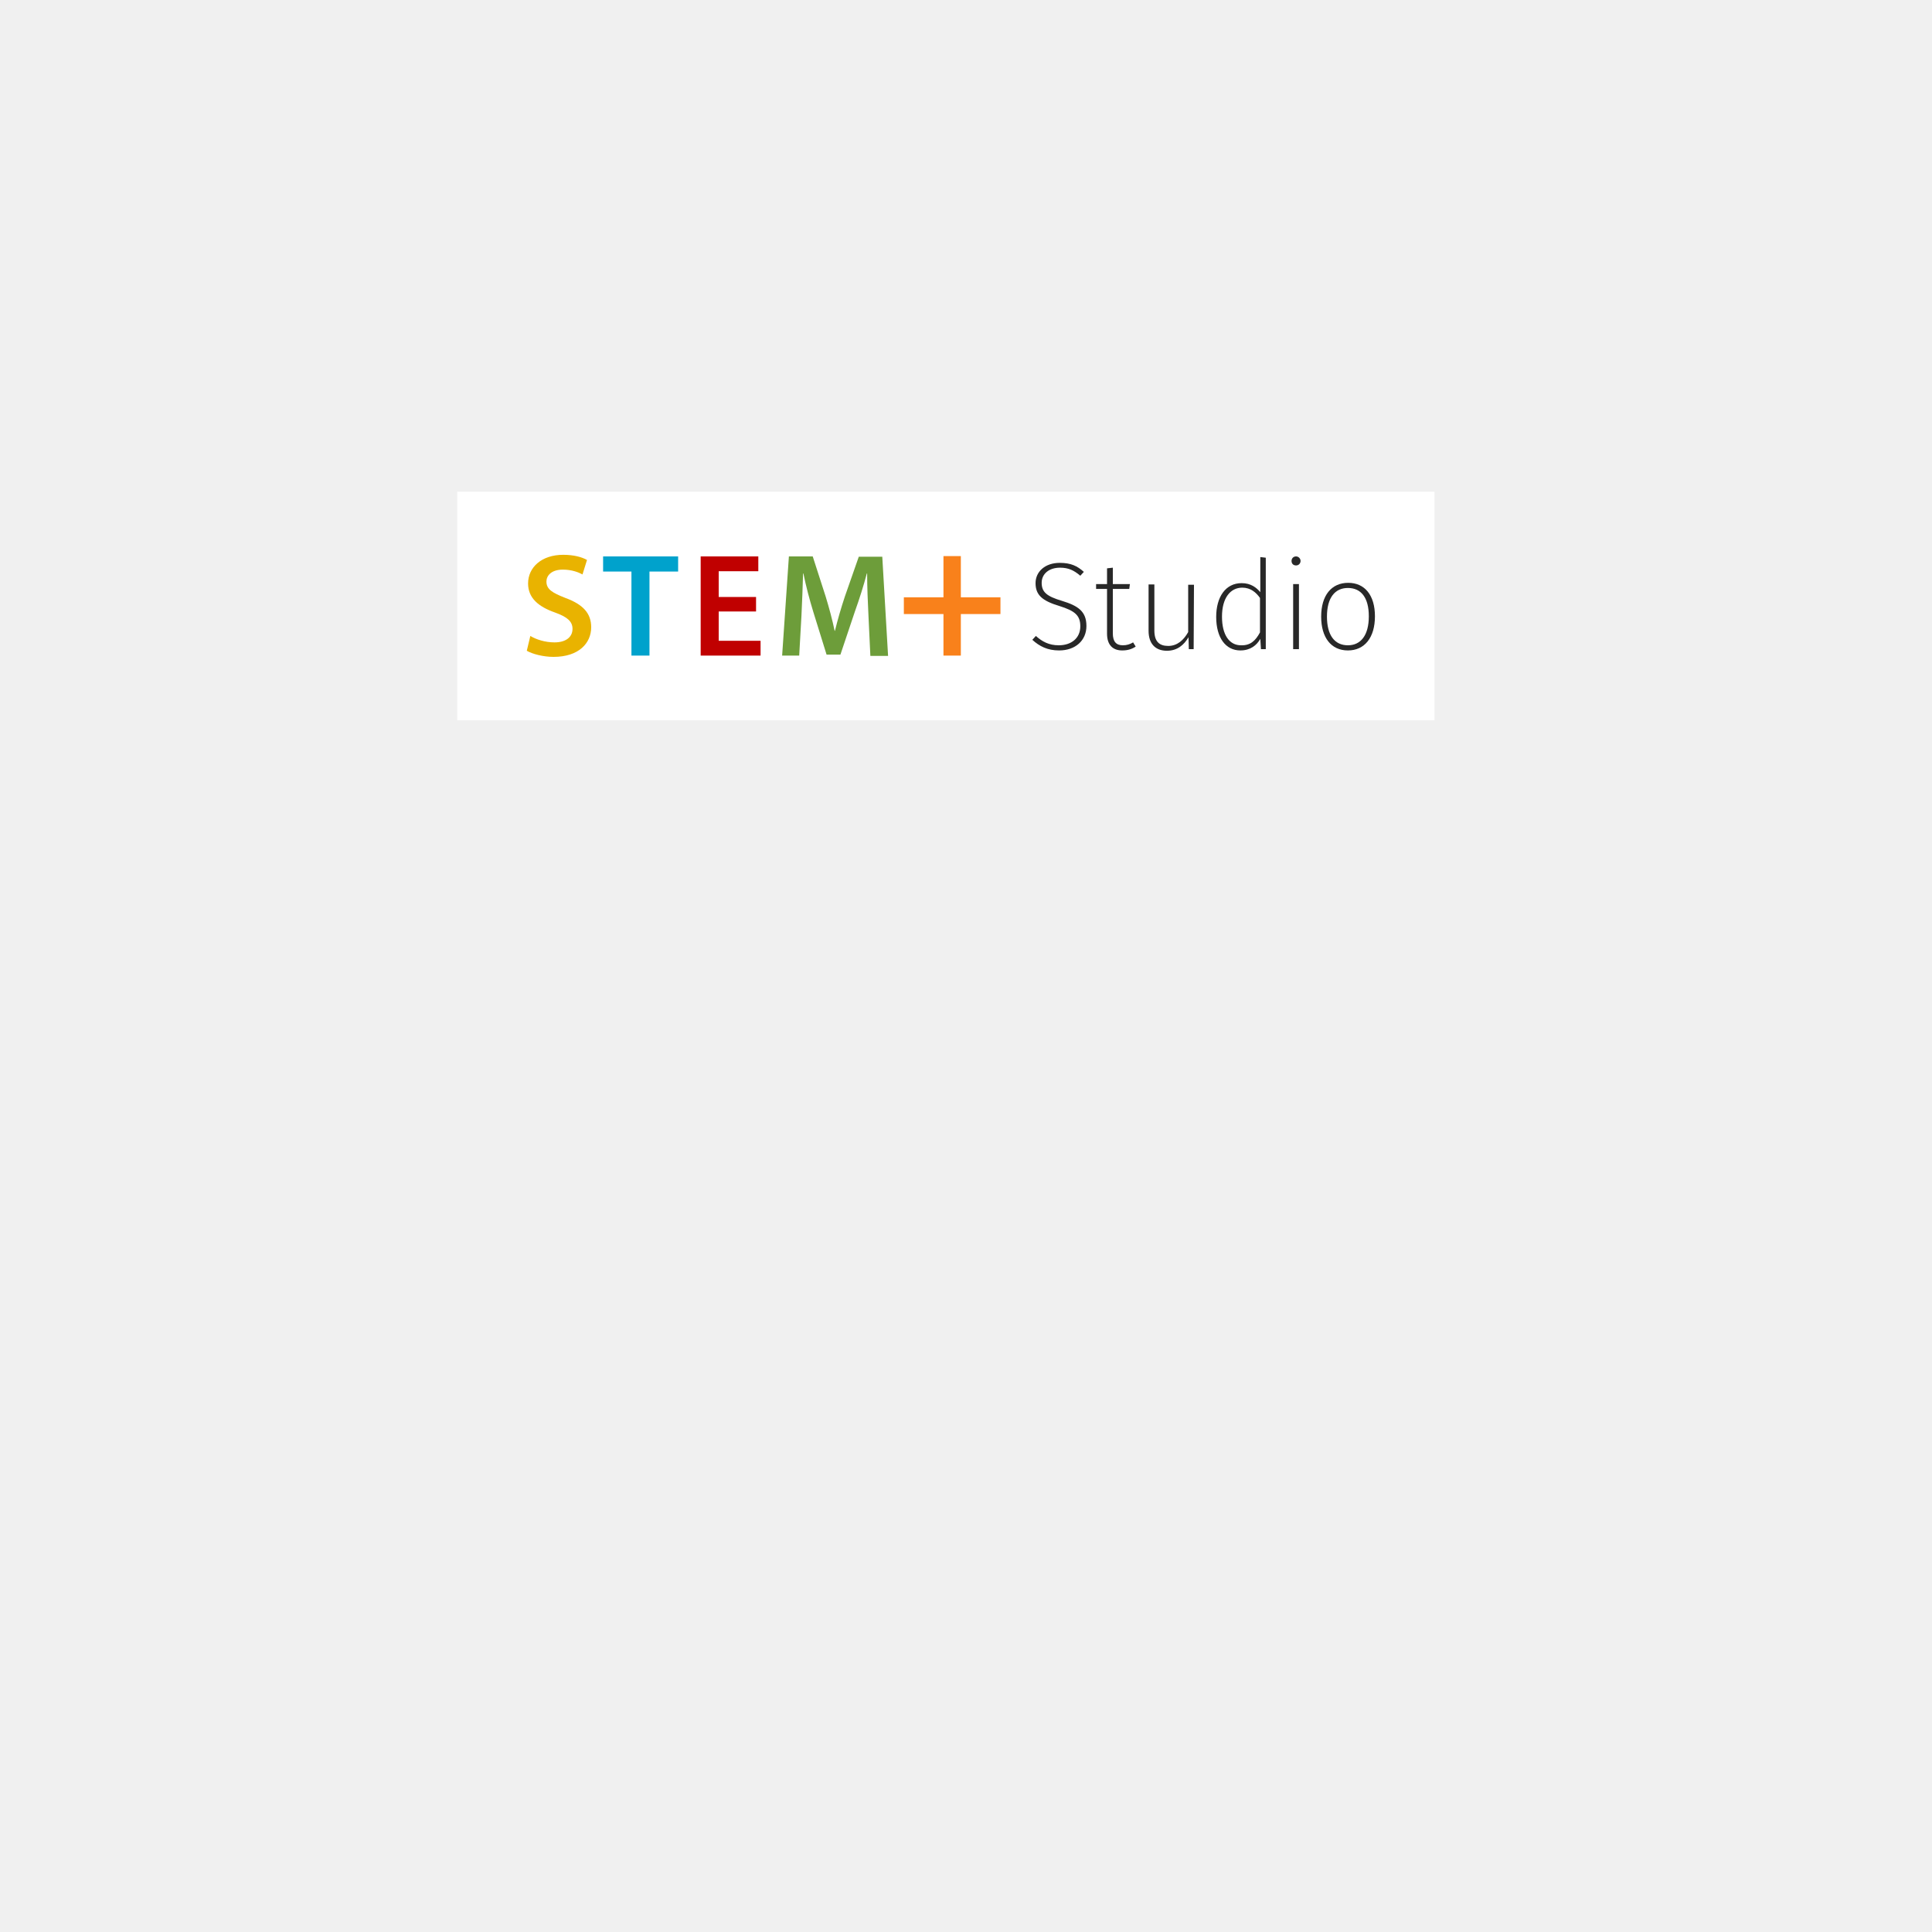
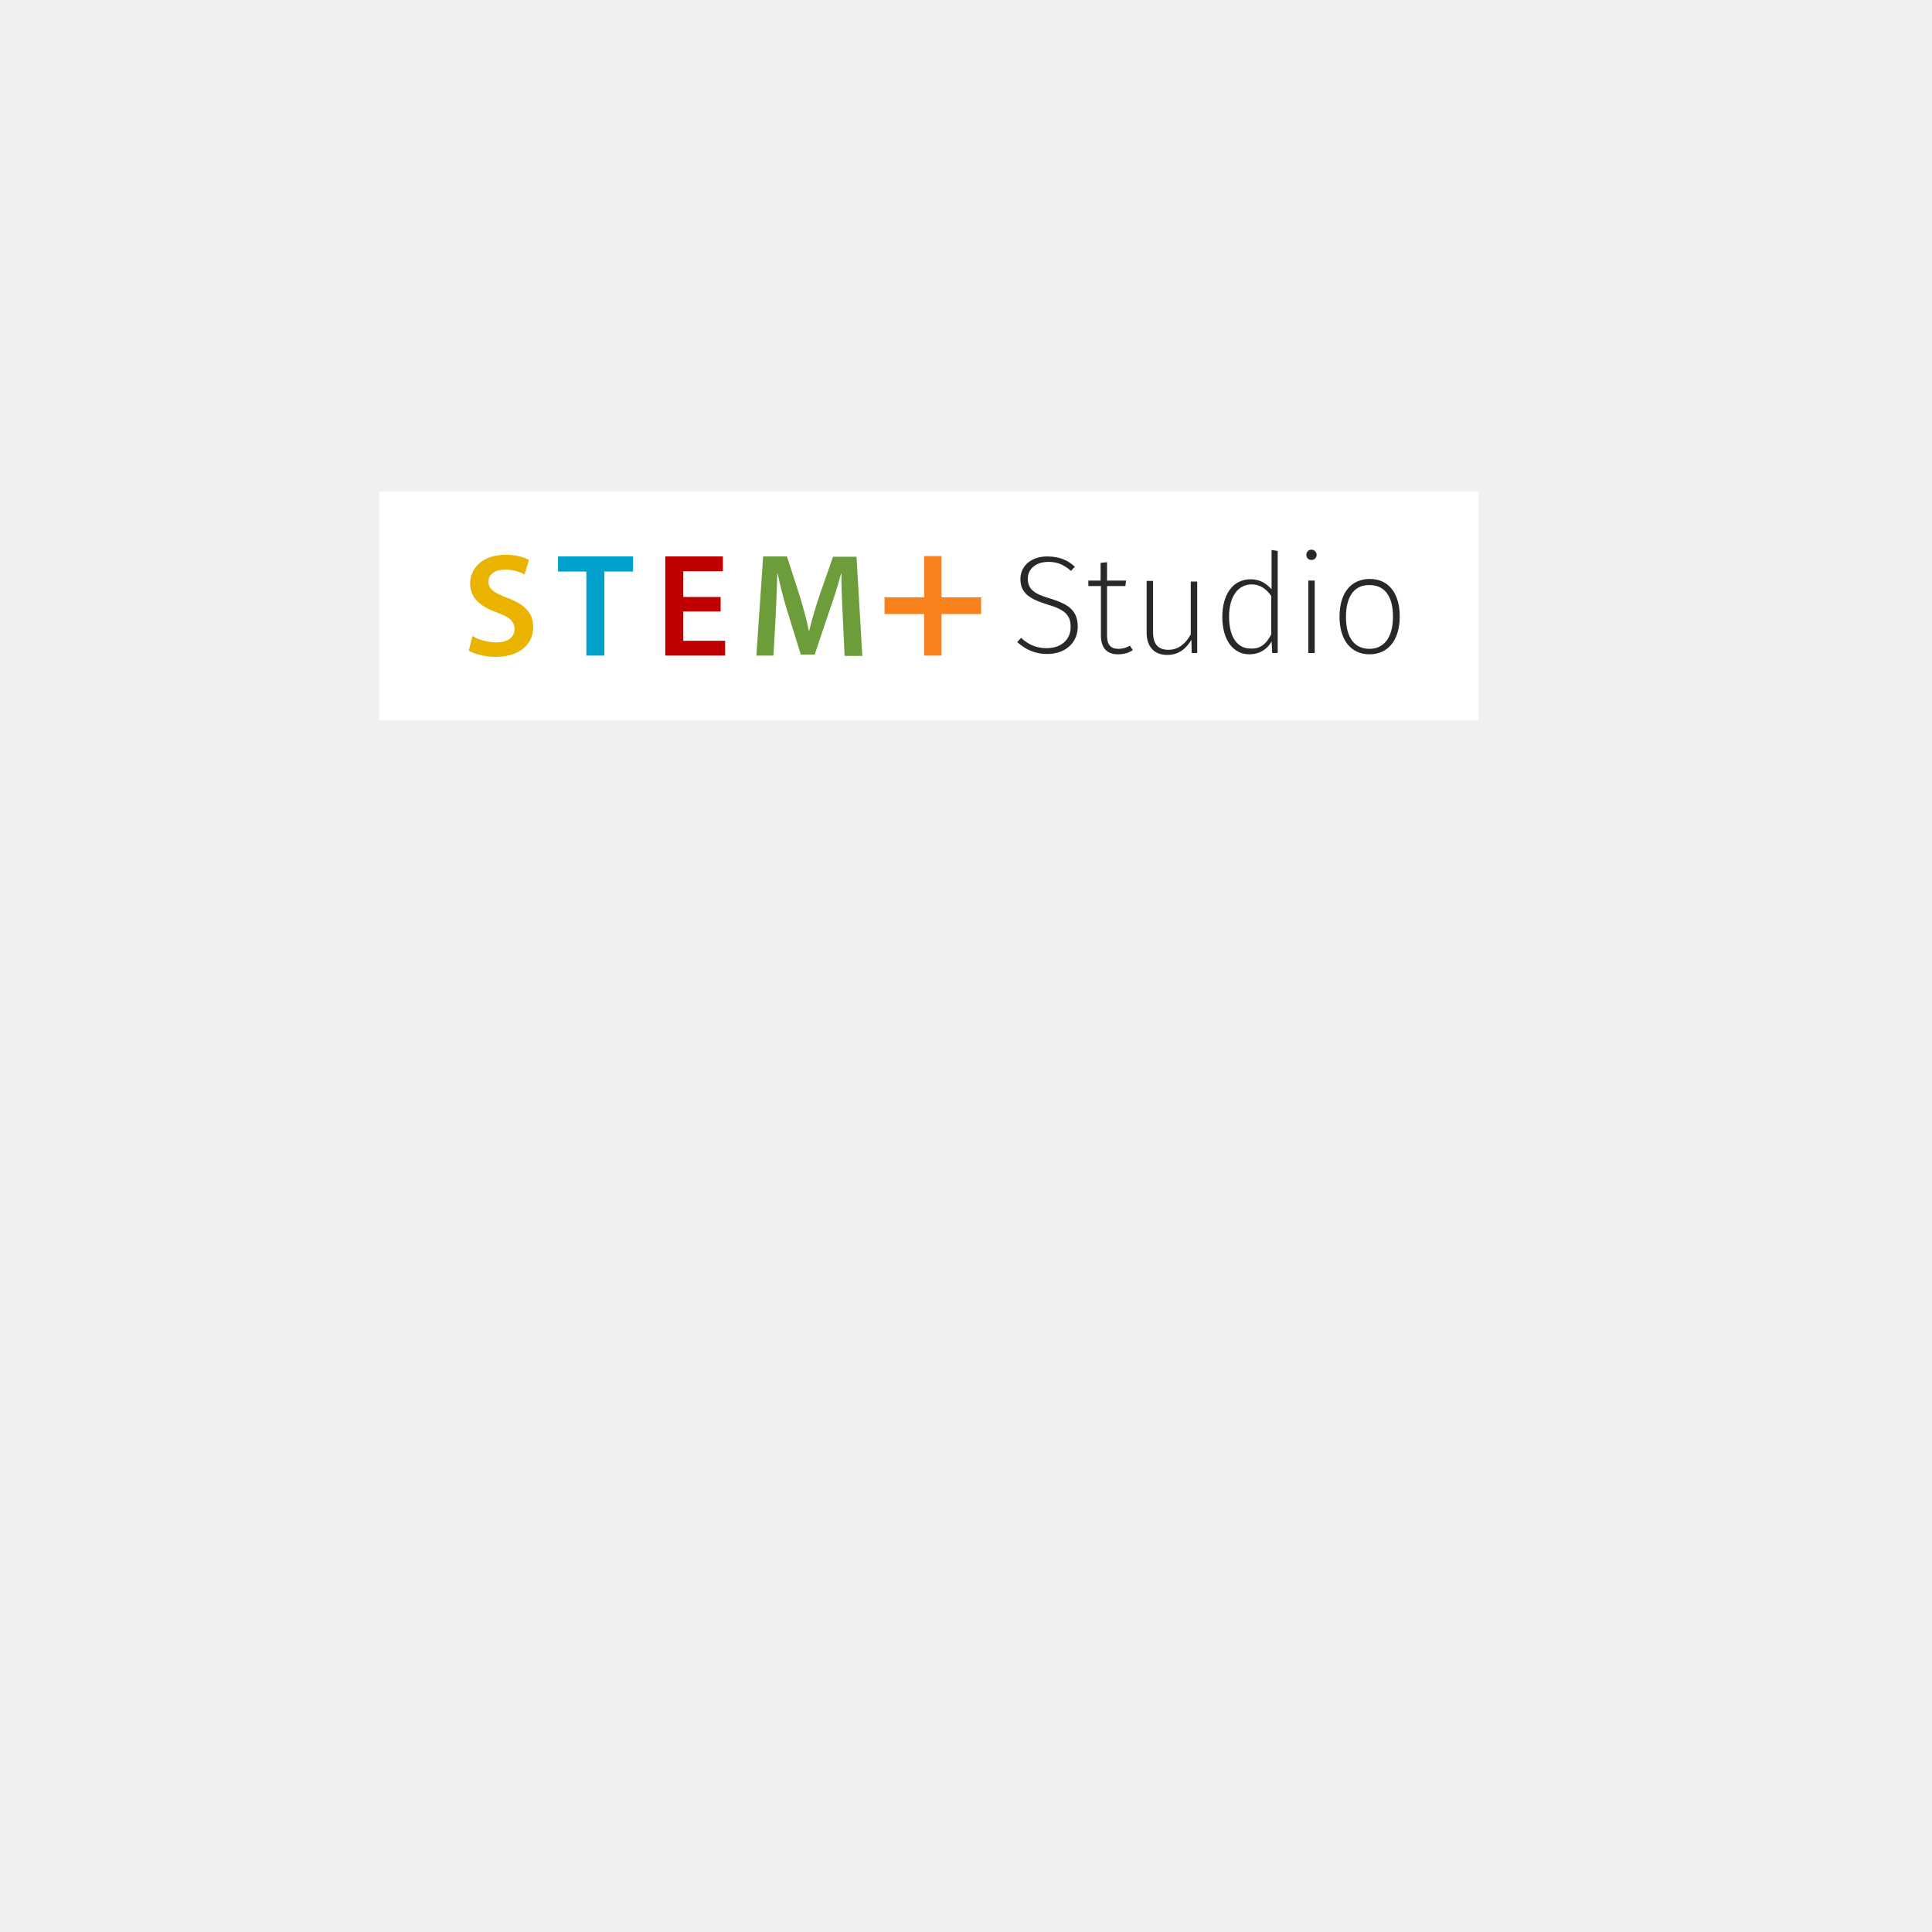
<svg xmlns="http://www.w3.org/2000/svg" version="1.1" id="Layer_1" x="0px" y="0px" viewBox="0 0 600 600" style="enable-background:new 0 0 600 600;" xml:space="preserve">
  <style type="text/css">
	.st0{fill:#FFFFFF;}
	.st1{fill:#282828;}
	.st2{fill:#E9B300;}
	.st3{fill:#00A2CC;}
	.st4{fill:#C00000;}
	.st5{fill:#6D9D3A;}
	.st6{fill:#F9811B;}
</style>
-   <rect x="142" y="152.7" class="st0" width="303.5" height="71" />
-   <path class="st1" d="M336.6,177.6l-1.1,1.2c-2-1.7-3.7-2.5-6.3-2.5c-3.4,0-5.7,1.9-5.7,4.7c0,2.9,1.6,4.2,6.3,5.6  c4.9,1.5,7.6,3.2,7.6,7.8c0,4.5-3.4,7.6-8.5,7.6c-3.6,0-6.1-1.3-8.3-3.3l1.1-1.2c1.9,1.7,4,2.9,7.1,2.9c3.9,0,6.7-2.2,6.7-5.9  c0-3.4-1.7-4.8-6.5-6.3c-5.3-1.6-7.4-3.4-7.4-7.1c0-3.6,3-6.3,7.5-6.3C332.6,174.8,334.6,175.8,336.6,177.6z" />
-   <path class="st1" d="M352.7,200.8c-1.2,0.8-2.5,1.2-4.2,1.2c-2.9,0-4.7-1.7-4.7-5.2v-13.9h-3.4v-1.5h3.4v-4.9l1.8-0.2v5.1h5.3  l-0.2,1.5h-5.1v13.8c0,2.5,1,3.7,3.1,3.7c1.2,0,2.2-0.3,3.2-0.9L352.7,200.8z" />
-   <path class="st1" d="M370.7,201.6h-1.5l-0.1-3.7c-1.4,2.4-3.5,4.2-6.7,4.2c-3.6,0-5.7-2.2-5.7-6.2v-14.4h1.8v14.3  c0,3.4,1.5,4.8,4.3,4.8s4.8-1.8,6.2-4.3v-14.7h1.8L370.7,201.6L370.7,201.6z" />
-   <path class="st1" d="M393.1,173.2v28.4h-1.5l-0.2-3.2c-1.1,2-3.1,3.6-6.2,3.6c-4.6,0-7.5-4-7.5-10.4c0-6.2,2.9-10.5,7.9-10.5  c2.9,0,4.6,1.4,5.8,2.8V173L393.1,173.2z M391.3,196.4v-10.7c-1.2-1.7-2.9-3.2-5.5-3.2c-3.7,0-6.3,3.2-6.3,9c0,5.7,2.3,8.9,5.9,8.9  C388.3,200.5,389.9,199,391.3,196.4z" />
-   <path class="st1" d="M403.9,174.2c0,0.7-0.5,1.4-1.4,1.4s-1.4-0.6-1.4-1.4c0-0.7,0.5-1.4,1.4-1.4  C403.3,172.8,403.9,173.5,403.9,174.2z M403.4,201.6h-1.8v-20.2h1.8V201.6z" />
-   <path class="st1" d="M427,191.4c0,6.6-3.2,10.6-8.4,10.6c-5.2,0-8.3-4-8.3-10.5c0-6.6,3.2-10.5,8.4-10.5  C423.8,181,427,184.8,427,191.4z M412.1,191.5c0,5.8,2.4,8.9,6.5,8.9c4,0,6.5-3.1,6.5-9c0-5.8-2.4-8.8-6.5-8.8  C414.6,182.6,412.1,185.6,412.1,191.5z" />
-   <path class="st2" d="M164.7,197.5c1.8,1.1,4.6,2,7.5,2c3.6,0,5.6-1.7,5.6-4.2c0-2.3-1.6-3.7-5.5-5.1c-5.1-1.8-8.3-4.5-8.3-9  c0-5,4.2-8.9,10.9-8.9c3.3,0,5.8,0.7,7.4,1.6l-1.4,4.5c-1.1-0.6-3.2-1.5-6.1-1.5c-3.6,0-5.1,1.9-5.1,3.7c0,2.4,1.8,3.5,5.9,5.1  c5.4,2,8,4.7,8,9.1c0,4.9-3.8,9.2-11.7,9.2c-3.2,0-6.6-0.9-8.3-1.9L164.7,197.5z" />
-   <path class="st3" d="M196.1,177.5h-8.8v-4.7h23.3v4.7h-8.9v26.1h-5.6V177.5z" />
-   <path class="st4" d="M234.8,189.9h-11.6v9.1h13v4.6h-18.6v-30.8h17.9v4.6h-12.3v8h11.6V189.9z" />
-   <path class="st5" d="M269.7,191c-0.2-4-0.4-8.8-0.4-12.9h-0.1c-1,3.8-2.3,7.9-3.7,11.8l-4.5,13.4h-4.3l-4.1-13.2  c-1.2-3.9-2.3-8.1-3.1-12h-0.1c-0.1,4-0.3,8.9-0.5,13.1l-0.7,12.4h-5.3l2.1-30.8h7.4l4,12.4c1.1,3.6,2.1,7.3,2.8,10.7h0.1  c0.8-3.3,1.9-7.1,3.1-10.7l4.3-12.3h7.3l1.8,30.8h-5.5L269.7,191z" />
+   <rect x="117.7" y="152.7" class="st0" width="341.5" height="71" />
+   <path class="st1" d="M333.8,176l-1.2,1.3c-2.2-1.9-4.1-2.8-7-2.8c-3.8,0-6.4,2.1-6.4,5.2c0,3.2,1.8,4.7,7,6.2  c5.5,1.7,8.5,3.6,8.5,8.7c0,5-3.8,8.5-9.5,8.5c-4,0-6.8-1.5-9.3-3.7l1.2-1.3c2.1,1.9,4.5,3.2,7.9,3.2c4.4,0,7.5-2.5,7.5-6.6  c0-3.8-1.9-5.4-7.3-7c-5.9-1.8-8.3-3.8-8.3-7.9c0-4,3.3-7,8.4-7C329.3,172.9,331.6,174,333.8,176z" />
+   <path class="st1" d="M351.8,201.9c-1.3,0.9-2.8,1.3-4.7,1.3c-3.2,0-5.2-1.9-5.2-5.8V182H338v-1.7h3.8v-5.5l2-0.2v5.7h5.9l-0.2,1.7  h-5.7v15.4c0,2.8,1.1,4.1,3.5,4.1c1.3,0,2.5-0.3,3.6-1L351.8,201.9z" />
+   <path class="st1" d="M371.8,202.8h-1.7l-0.1-4.1c-1.6,2.7-3.9,4.7-7.5,4.7c-4,0-6.4-2.5-6.4-6.9v-16.1h2v16c0,3.8,1.7,5.4,4.8,5.4  c3.1,0,5.4-2,6.9-4.8v-16.4h2L371.8,202.8L371.8,202.8z" />
+   <path class="st1" d="M396.8,171.1v31.7h-1.7l-0.2-3.6c-1.2,2.2-3.5,4-6.9,4c-5.1,0-8.4-4.5-8.4-11.6c0-6.9,3.2-11.7,8.8-11.7  c3.2,0,5.1,1.6,6.5,3.1v-12.2L396.8,171.1z M394.8,197v-11.9c-1.3-1.9-3.2-3.6-6.1-3.6c-4.1,0-7,3.6-7,10c0,6.4,2.6,9.9,6.6,9.9  C391.5,201.6,393.3,199.9,394.8,197z" />
+   <path class="st1" d="M408.9,172.3c0,0.8-0.6,1.6-1.6,1.6c-1,0-1.6-0.7-1.6-1.6c0-0.8,0.6-1.6,1.6-1.6  C408.2,170.7,408.9,171.5,408.9,172.3z M408.3,202.8h-2v-22.5h2V202.8z" />
+   <path class="st1" d="M434.7,191.4c0,7.4-3.6,11.8-9.4,11.8c-5.8,0-9.3-4.5-9.3-11.7c0-7.4,3.6-11.7,9.4-11.7  C431.1,179.8,434.7,184.1,434.7,191.4z M418,191.6c0,6.5,2.7,9.9,7.3,9.9c4.5,0,7.3-3.5,7.3-10c0-6.5-2.7-9.8-7.3-9.8  C420.8,181.6,418,185,418,191.6z" />
+   <path class="st2" d="M146.7,197.5c1.8,1.1,4.6,2,7.5,2c3.6,0,5.6-1.7,5.6-4.2c0-2.3-1.6-3.7-5.5-5.1c-5.1-1.8-8.3-4.5-8.3-9  c0-5,4.2-8.9,10.9-8.9c3.3,0,5.8,0.7,7.4,1.6l-1.4,4.5c-1.1-0.6-3.2-1.5-6.1-1.5c-3.6,0-5.1,1.9-5.1,3.7c0,2.4,1.8,3.5,5.9,5.1  c5.4,2,8,4.7,8,9.1c0,4.9-3.8,9.2-11.7,9.2c-3.2,0-6.6-0.9-8.3-1.9L146.7,197.5z" />
+   <path class="st3" d="M182.1,177.5h-8.8v-4.7h23.3v4.7h-8.9v26.1h-5.6V177.5z" />
+   <path class="st4" d="M223.8,189.9h-11.6v9.1h13v4.6h-18.6v-30.8h17.9v4.6h-12.3v8h11.6L223.8,189.9L223.8,189.9z" />
+   <path class="st5" d="M261.7,191c-0.2-4-0.4-8.8-0.4-12.9h-0.1c-1,3.8-2.3,7.9-3.7,11.8l-4.5,13.4h-4.3l-4.1-13.2  c-1.2-3.9-2.3-8.1-3.1-12h-0.1c-0.1,4-0.3,8.9-0.5,13.1l-0.7,12.4h-5.3l2.1-30.8h7.4l4,12.4c1.1,3.6,2.1,7.3,2.8,10.7h0.1  c0.8-3.3,1.9-7.1,3.1-10.7l4.3-12.3h7.3l1.8,30.8h-5.5L261.7,191z" />
  <g>
-     <polygon class="st6" points="310.7,185.5 310.7,190.7 298.4,190.7 298.4,203.6 293,203.6 293,190.7 280.7,190.7 280.7,185.5    293,185.5 293,172.7 298.4,172.7 298.4,185.5  " />
+     <polygon class="st6" points="304.7,185.5 304.7,190.7 292.4,190.7 292.4,203.6 287,203.6 287,190.7 274.7,190.7 274.7,185.5    287,185.5 287,172.7 292.4,172.7 292.4,185.5  " />
  </g>
</svg>
